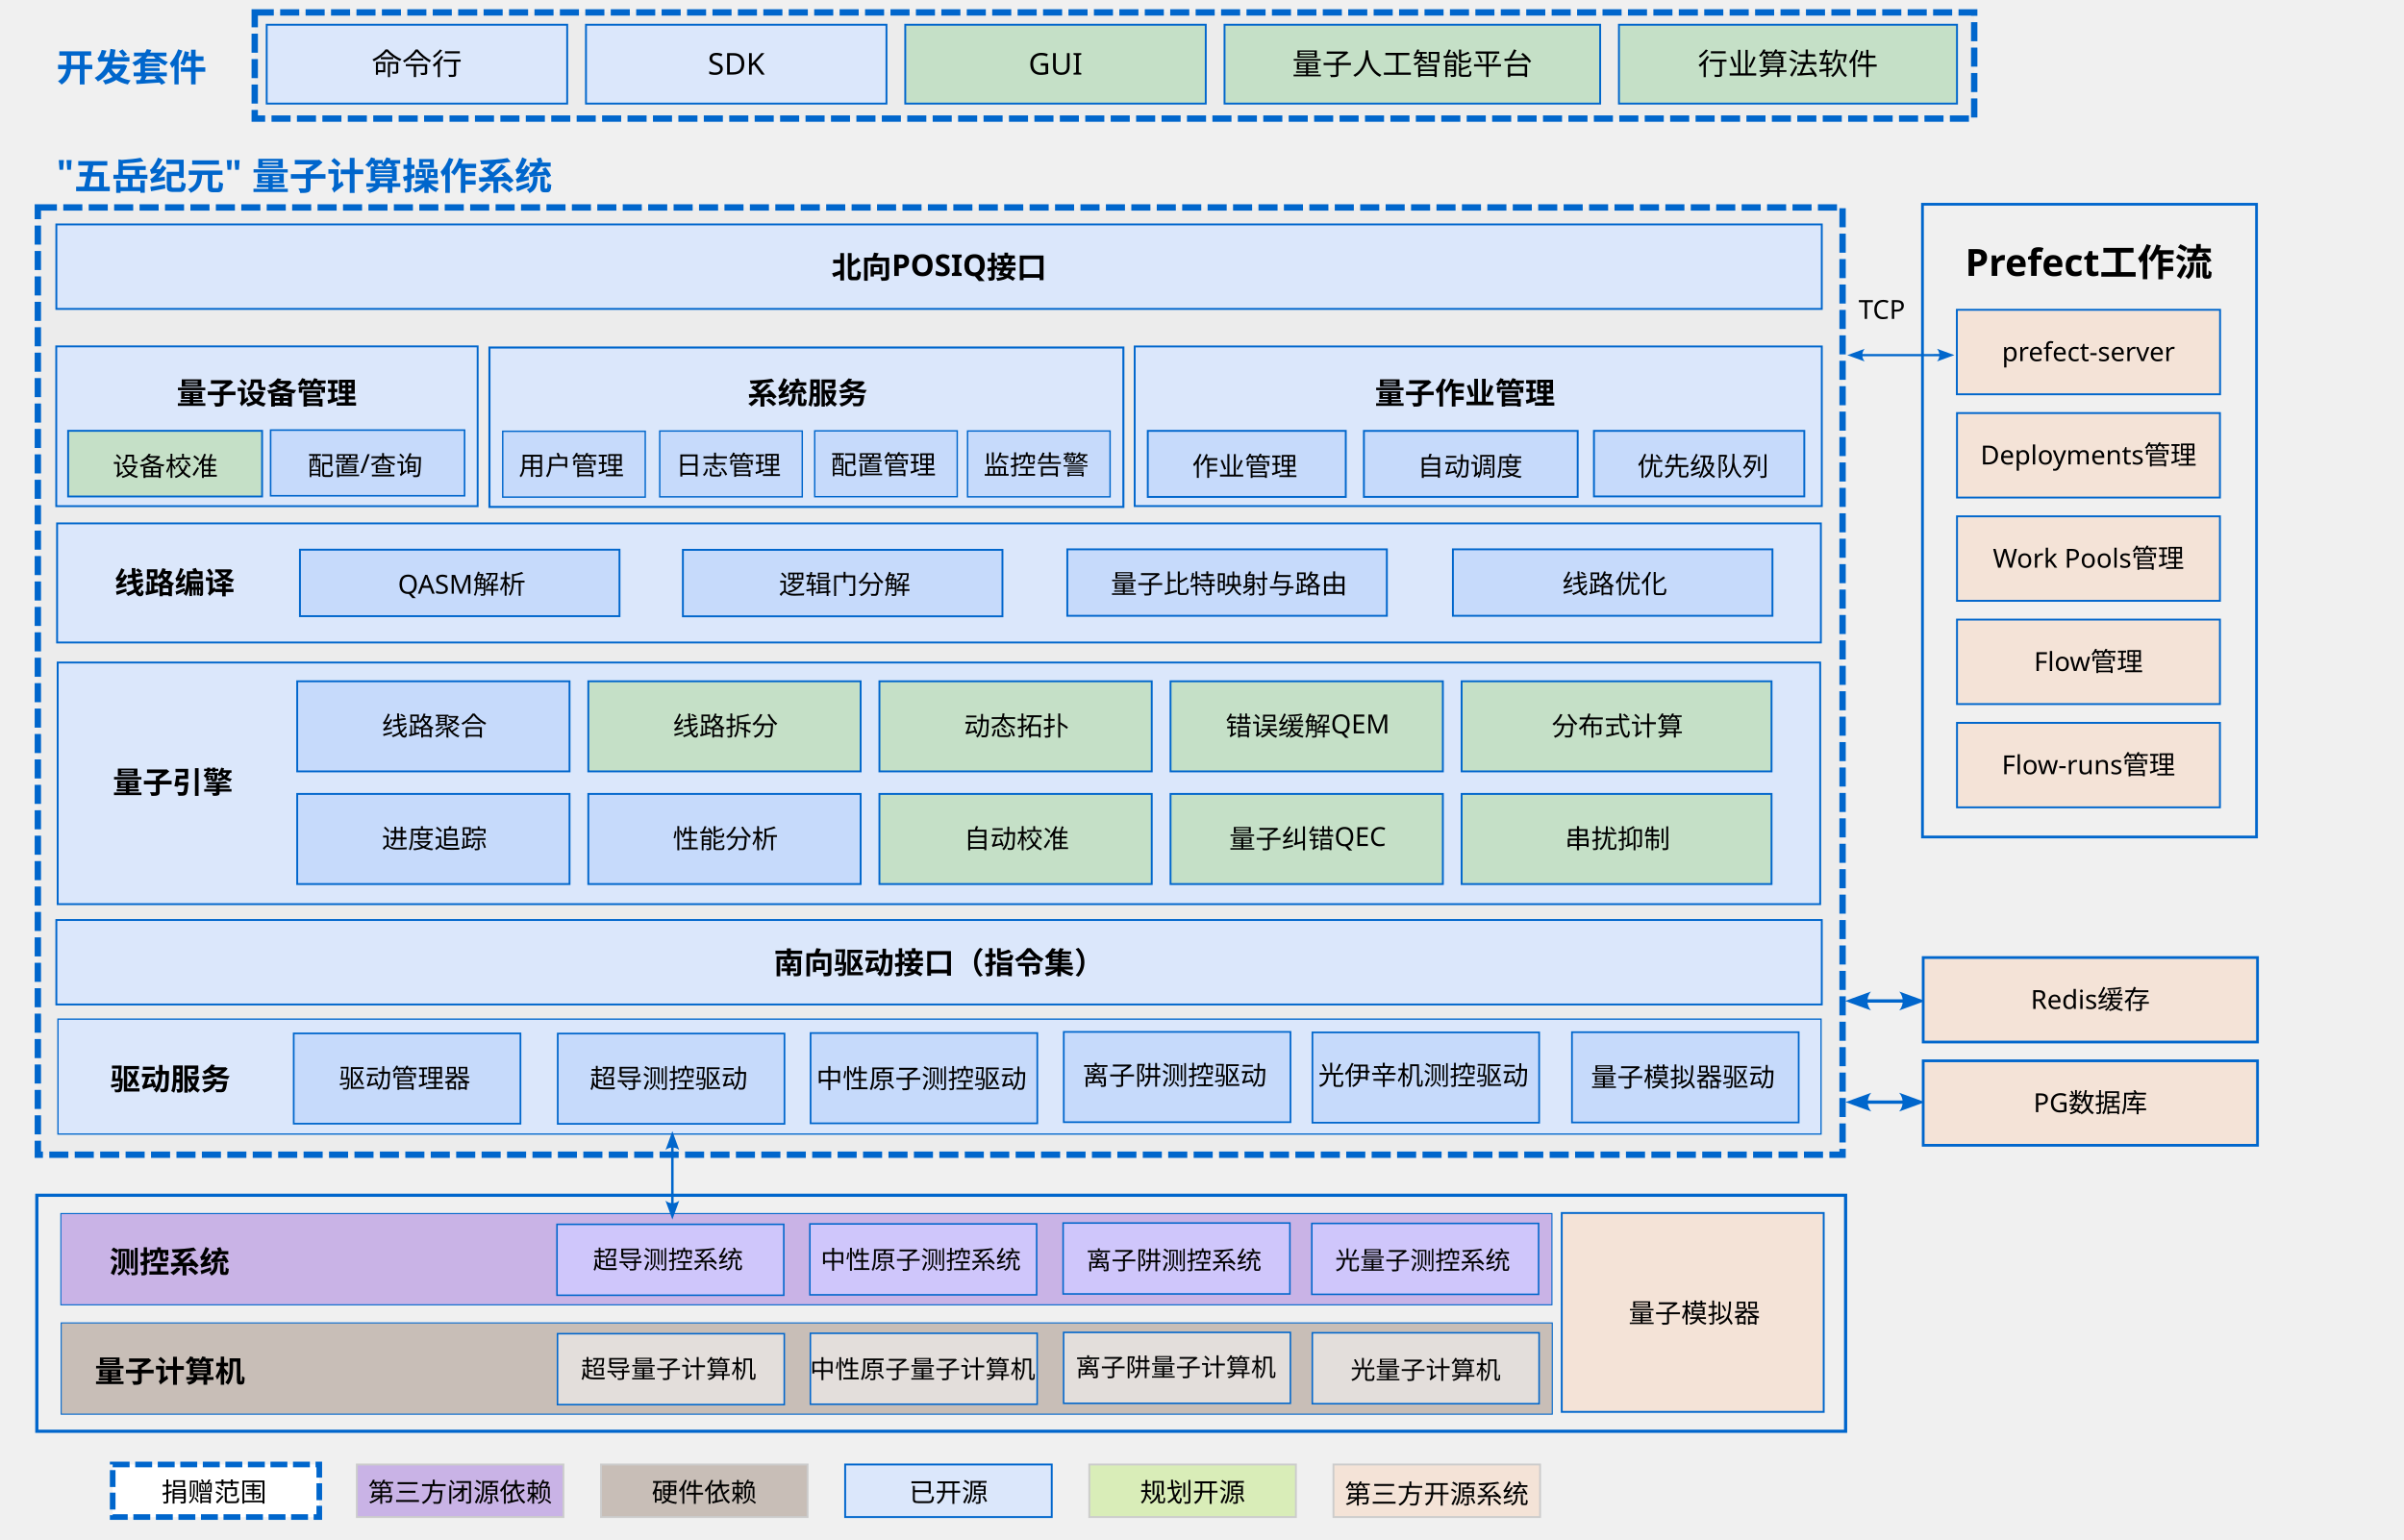
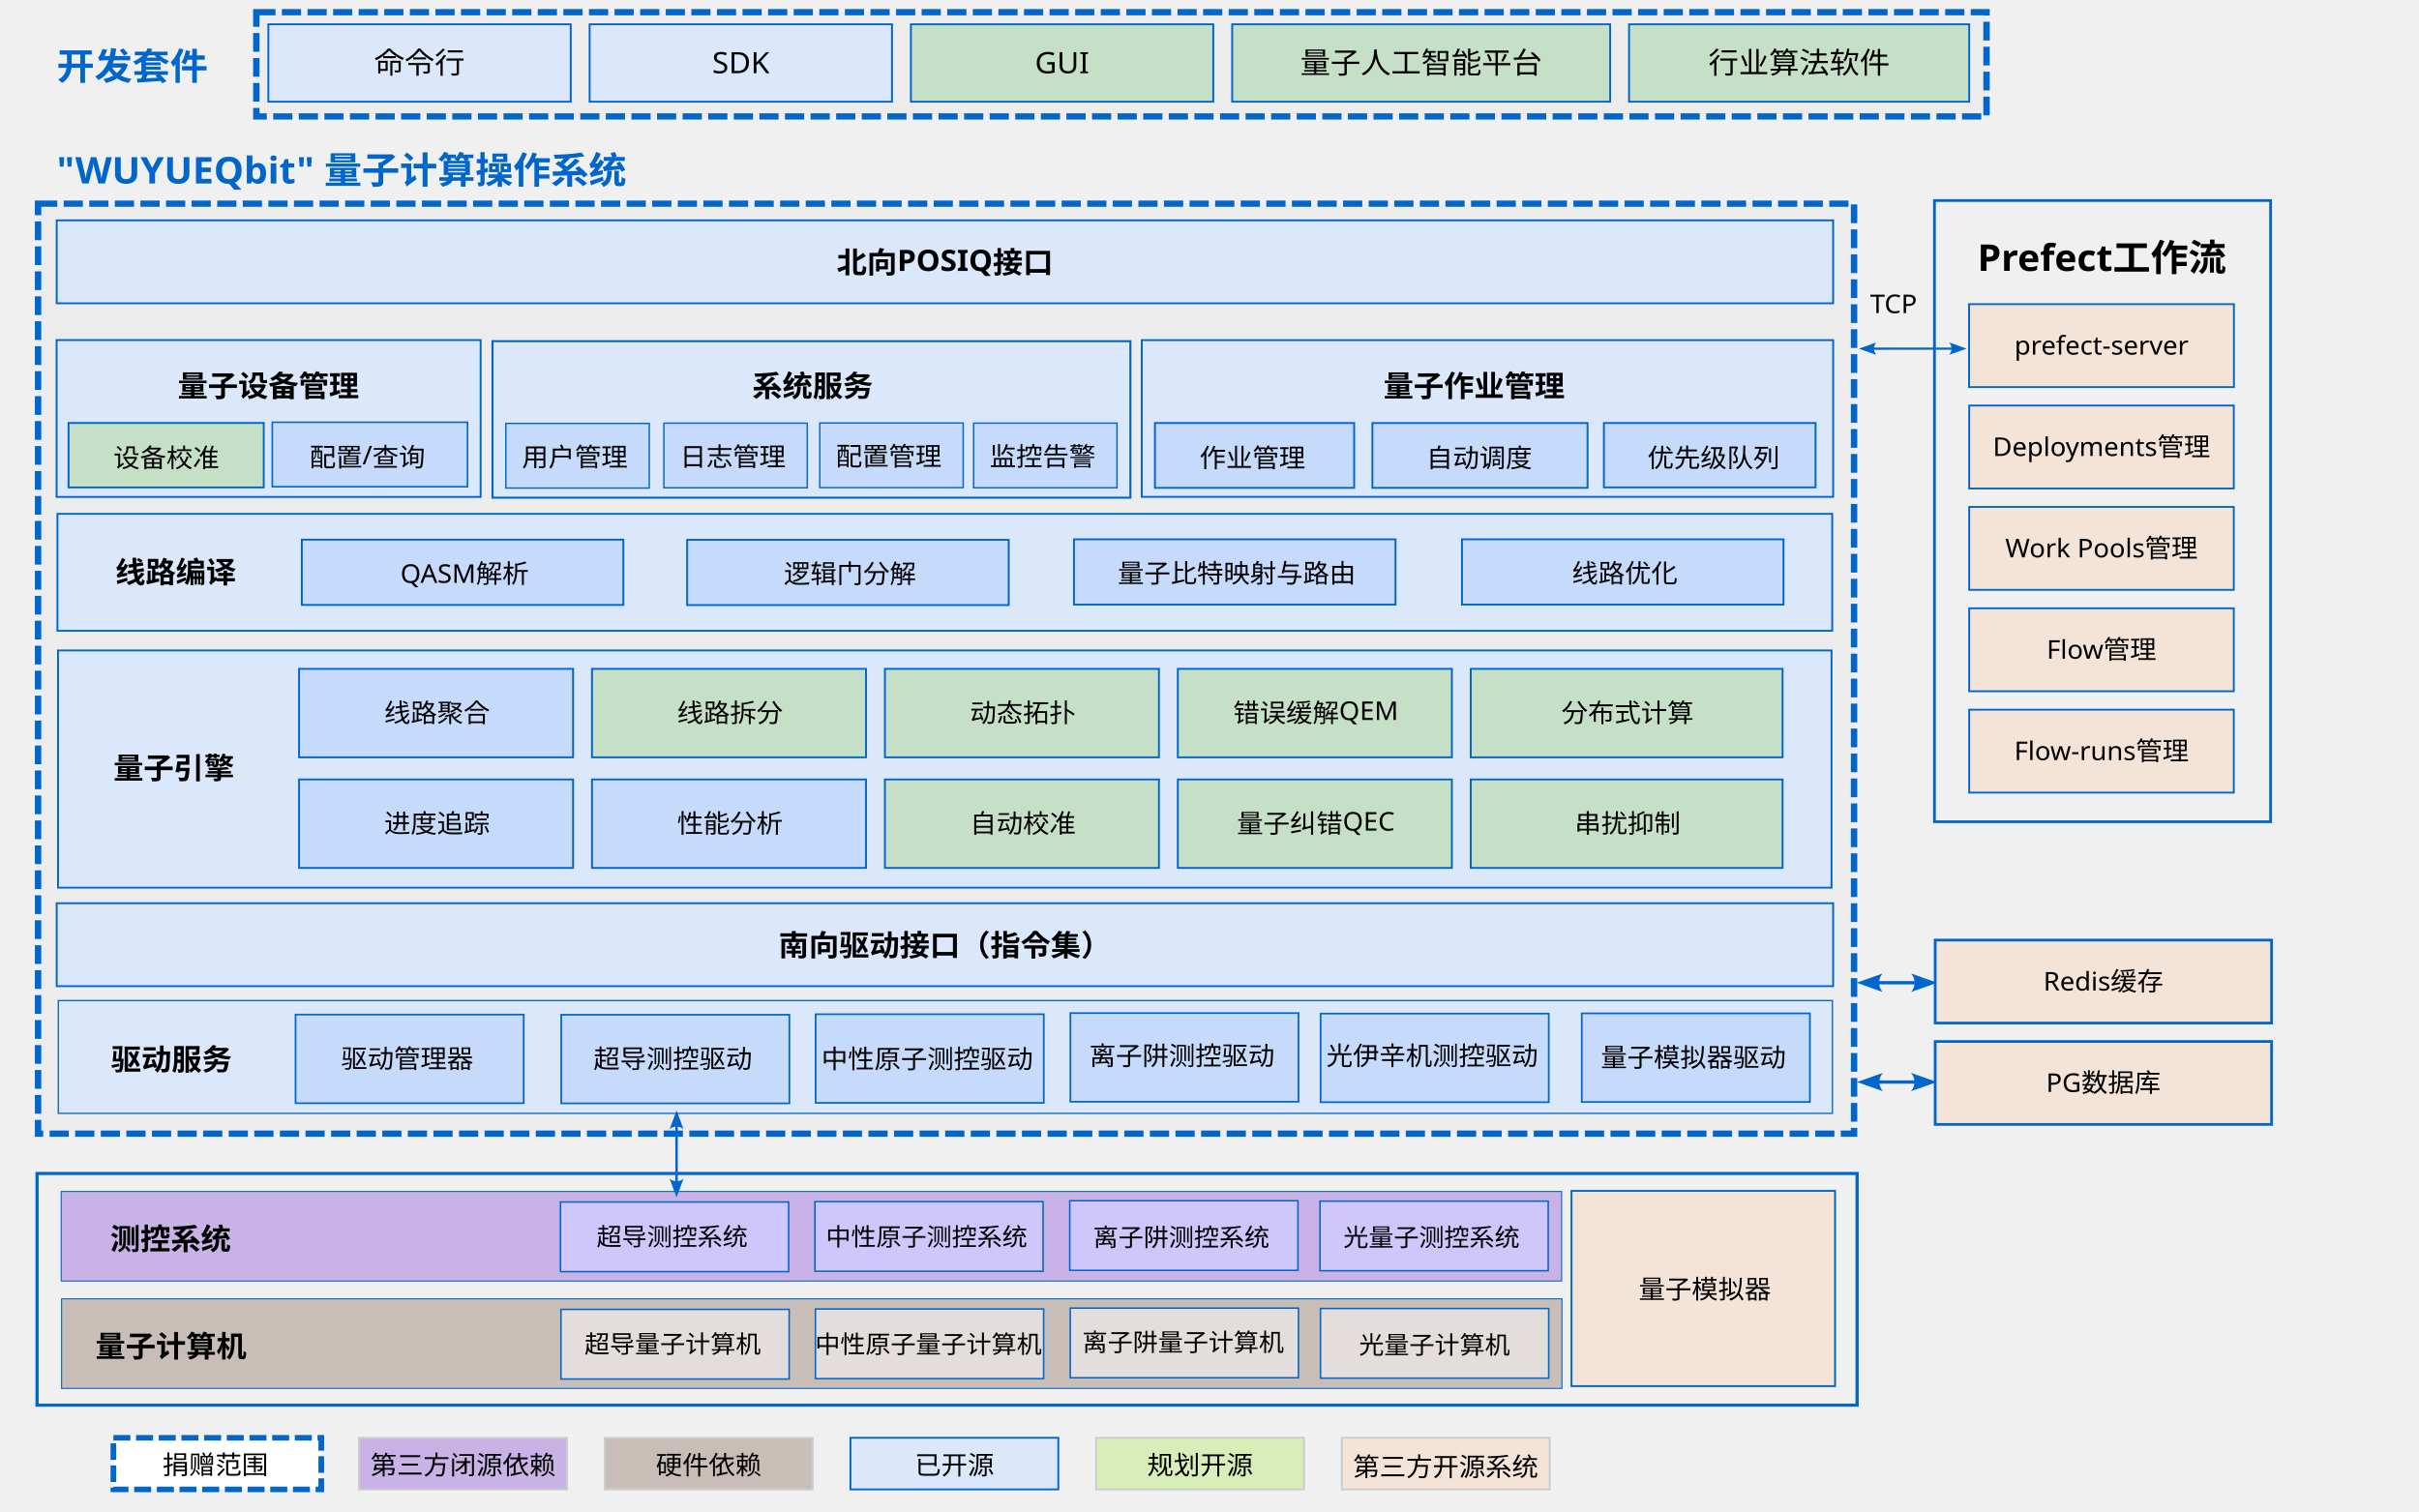
- <svg xmlns="http://www.w3.org/2000/svg" xmlns:xlink="http://www.w3.org/1999/xlink" width="1280" height="820" version="1.1" id="svg66">
+ <svg xmlns="http://www.w3.org/2000/svg" xmlns:xlink="http://www.w3.org/1999/xlink" width="1600" height="1000" viewBox="0 0 1280 820" preserveAspectRatio="none" version="1.1" id="svg66">
  <defs id="defs1">
    <marker style="overflow:visible" id="marker11" refX="0" refY="0" orient="auto-start-reverse" markerWidth="1" markerHeight="1" viewBox="0 0 1 1" preserveAspectRatio="xMidYMid">
      <path transform="scale(0.7)" d="M -2,-4 9,0 -2,4 c 2,-2.33 2,-5.66 0,-8 z" style="fill:context-stroke;fill-rule:evenodd;stroke:none" id="path11" />
    </marker>
    <marker style="overflow:visible" id="marker10" refX="0" refY="0" orient="auto-start-reverse" markerWidth="1" markerHeight="1" viewBox="0 0 1 1" preserveAspectRatio="xMidYMid">
      <path transform="scale(0.7)" d="M -2,-4 9,0 -2,4 c 2,-2.33 2,-5.66 0,-8 z" style="fill:context-stroke;fill-rule:evenodd;stroke:none" id="path10" />
    </marker>
    <marker style="overflow:visible" id="RoundedArrow" refX="0" refY="0" orient="auto-start-reverse" markerWidth="1" markerHeight="1" viewBox="0 0 1 1" preserveAspectRatio="xMidYMid">
      <path transform="scale(0.7)" d="m -0.211,-4.106 6.422,3.211 a 1,1 90 0 1 0,1.789 L -0.211,4.106 A 1.236,1.236 31.717 0 1 -2,3 v -6 a 1.236,1.236 148.283 0 1 1.789,-1.106 z" style="fill:context-stroke;fill-rule:evenodd;stroke:none" id="path8" />
    </marker>
    <linearGradient id="swatch127">
      <stop style="stop-color:#ececec;stop-opacity:1;" offset="0" id="stop127" />
    </linearGradient>
    <linearGradient id="swatch109">
      <stop style="stop-color:#e3dedb;stop-opacity:1;" offset="0" id="stop110" />
    </linearGradient>
    <linearGradient id="swatch75">
      <stop style="stop-color:#2579f9;stop-opacity:1;" offset="0" id="stop75" />
    </linearGradient>
    <linearGradient id="swatch69">
      <stop style="stop-color:#2579f9;stop-opacity:1;" offset="0" id="stop69" />
    </linearGradient>
    <style id="style1">
/* 固定配色，所有方框强制填充背景色 */
.box        {stroke:#0066cc; stroke-width:1; fill:#ffffff;}
.box_green  {stroke:#0066cc; stroke-width:1; fill:#d9edb8;}
.box_purple {stroke:#0066cc; stroke-width:1; fill:#c9b3e6;}
.box_blue   {stroke:#0066cc; stroke-width:1; fill:#cce0f5;}
/* 全部字体统一改为 微软雅黑 */
.text       {font-family:"Microsoft YaHei",sans-serif; font-size:16px; text-anchor:middle; dominant-baseline:middle;}
.text_sm    {font-family:"Microsoft YaHei",sans-serif; font-size:14px; text-anchor:middle; dominant-baseline:middle;}
.text_title {font-family:"Microsoft YaHei",sans-serif; font-size:20px; font-weight:bold;}
</style>
    <meshgradient id="meshgradient90-5-6" gradientUnits="userSpaceOnUse" x="24.149" y="89.986" gradientTransform="matrix(0.1902826,0,0,11.24056,1019.017,-902.7044)">
      <meshrow id="meshrow15">
        <meshpatch id="meshpatch15">
          <stop path="c 313.333,0  626.667,0  940,0" style="stop-color:#ffffff;stop-opacity:1" id="stop15" />
          <stop path="c -10.511,15.089  0,30  0,45" style="stop-color:#f9f9f9;stop-opacity:1" id="stop16" />
          <stop path="c -313.333,0  -626.667,0  -940,0" style="stop-color:#ffffff;stop-opacity:1" id="stop17" />
          <stop path="c 0,-15  0,-30  0,-45" style="stop-color:#f9f9f9;stop-opacity:1" id="stop18" />
        </meshpatch>
      </meshrow>
    </meshgradient>
    <meshgradient id="meshgradient90-5-6-8" gradientUnits="userSpaceOnUse" x="24.149" y="89.986" gradientTransform="matrix(1.02454,0,0,2.793307,-5.128452,385.2542)">
      <meshrow id="meshrow90-2-4-7">
        <meshpatch id="meshpatch90-0-3-1">
          <stop path="c 313.333,0  626.667,0  940,0" style="stop-color:#ffffff;stop-opacity:1" id="stop90-4-6-8" />
          <stop path="c 0,15  0,30  0,45" style="stop-color:#f9f9f9;stop-opacity:1" id="stop91-7-1-7" />
          <stop path="c -313.333,0  -626.667,0  -940,0" style="stop-color:#ffffff;stop-opacity:1" id="stop92-8-8-7" />
          <stop path="c 0,-15  0,-30  0,-45" style="stop-color:#f9f9f9;stop-opacity:1" id="stop93-3-9-8" />
        </meshpatch>
      </meshrow>
    </meshgradient>
    <linearGradient xlink:href="#swatch127" id="linearGradient125" x1="113.08" y1="31.711" x2="1029.713" y2="31.711" gradientUnits="userSpaceOnUse" gradientTransform="translate(22,3.178294)" />
    <linearGradient xlink:href="#swatch127" id="linearGradient127" gradientUnits="userSpaceOnUse" x1="18.46" y1="353.214" x2="982.767" y2="353.214" gradientTransform="translate(0,9.534883)" />
    <linearGradient xlink:href="#swatch109" id="linearGradient128" x1="58.5" y1="794" x2="171.5" y2="794" gradientUnits="userSpaceOnUse" />
    <marker style="overflow:visible" id="marker77-9" refX="0" refY="0" orient="auto-start-reverse" markerWidth="1" markerHeight="1" viewBox="0 0 1 1" preserveAspectRatio="xMidYMid">
      <path transform="scale(0.7)" d="M -2,-4 9,0 -2,4 c 2,-2.33 2,-5.66 0,-8 z" style="fill:context-stroke;fill-rule:evenodd;stroke:none" id="path77-5" />
    </marker>
    <marker style="overflow:visible" id="ConcaveTriangle-4" refX="0" refY="0" orient="auto-start-reverse" markerWidth="1" markerHeight="1" viewBox="0 0 1 1" preserveAspectRatio="xMidYMid">
      <path transform="scale(0.7)" d="M -2,-4 9,0 -2,4 c 2,-2.33 2,-5.66 0,-8 z" style="fill:context-stroke;fill-rule:evenodd;stroke:none" id="path7-3" />
    </marker>
    <marker style="overflow:visible" id="marker77-9-3" refX="0" refY="0" orient="auto-start-reverse" markerWidth="1" markerHeight="1" viewBox="0 0 1 1" preserveAspectRatio="xMidYMid">
      <path transform="scale(0.7)" d="M -2,-4 9,0 -2,4 c 2,-2.33 2,-5.66 0,-8 z" style="fill:context-stroke;fill-rule:evenodd;stroke:none" id="path77-5-4" />
    </marker>
    <marker style="overflow:visible" id="ConcaveTriangle-4-1" refX="0" refY="0" orient="auto-start-reverse" markerWidth="1" markerHeight="1" viewBox="0 0 1 1" preserveAspectRatio="xMidYMid">
      <path transform="scale(0.7)" d="M -2,-4 9,0 -2,4 c 2,-2.33 2,-5.66 0,-8 z" style="fill:context-stroke;fill-rule:evenodd;stroke:none" id="path7-3-1" />
    </marker>
    <marker style="overflow:visible" id="marker77-4-9" refX="0" refY="0" orient="auto-start-reverse" markerWidth="1" markerHeight="1" viewBox="0 0 1 1" preserveAspectRatio="xMidYMid">
      <path transform="scale(0.7)" d="M -2,-4 9,0 -2,4 c 2,-2.33 2,-5.66 0,-8 z" style="fill:context-stroke;fill-rule:evenodd;stroke:none" id="path77-2-8" />
    </marker>
    <marker style="overflow:visible" id="ConcaveTriangle-7-6" refX="0" refY="0" orient="auto-start-reverse" markerWidth="1" markerHeight="1" viewBox="0 0 1 1" preserveAspectRatio="xMidYMid">
      <path transform="scale(0.7)" d="M -2,-4 9,0 -2,4 c 2,-2.33 2,-5.66 0,-8 z" style="fill:context-stroke;fill-rule:evenodd;stroke:none" id="path7-7-5" />
    </marker>
  </defs>
  <rect x="20.153" y="110.486" width="960.922" height="504.527" class="box" id="rect35-1" style="fill:url(#linearGradient127);fill-opacity:1;stroke:#0066cc;stroke-width:3.385;stroke-dasharray:10.155,3.385;stroke-dashoffset:0" />
  <rect x="135.633" y="6.615" width="915.527" height="56.547" class="box" id="rect35-1-1" style="fill:url(#linearGradient125);fill-opacity:1;stroke:#0066cc;stroke-width:3.385;stroke-dasharray:10.155,3.385;stroke-dashoffset:0" />
  <rect x="1023.612" y="108.786" width="177.866" height="337" class="box" id="rect35-1-1-4" style="fill:url(#meshgradient90-5-6);fill-opacity:1;stroke:#0066cc;stroke-width:1.463" />
  <rect x="19.613" y="636.612" width="963.067" height="125.699" class="box" id="rect35-1-1-4-8" style="fill:url(#meshgradient90-5-6-8);fill-opacity:1;stroke:#0066cc;stroke-width:1.692" />
  <text x="30" y="43.178" class="text_title" id="text1">
    <tspan style="fill:#0066cc;fill-opacity:1" id="tspan77">开发套件</tspan>
  </text>
  <rect x="142" y="13.178" width="160" height="42" class="box" id="rect1" style="fill:#dbe7fb;fill-opacity:1" />
  <text x="222" y="34.178" class="text" id="text2" text-anchor="middle" dominant-baseline="middle" style="text-anchor:middle;dominant-baseline:middle">命令行</text>
  <rect x="312" y="13.178" width="160" height="42" class="box" id="rect2" style="fill:#dbe7fb;fill-opacity:1" />
  <text x="392" y="34.178" class="text" id="text3" text-anchor="middle" dominant-baseline="middle" style="text-anchor:middle;dominant-baseline:middle">SDK</text>
  <rect x="482" y="13.178" width="160" height="42" class="box_green" id="rect3" style="fill:#c5e0c7;fill-opacity:1" />
  <text x="562" y="34.178" class="text" id="text4" text-anchor="middle" dominant-baseline="middle" style="text-anchor:middle;dominant-baseline:middle">GUI</text>
  <rect x="652" y="13.178" width="200" height="42" class="box_green" id="rect4" style="fill:#c5e0c7;fill-opacity:1" />
  <text x="752" y="34.178" class="text" id="text5" text-anchor="middle" dominant-baseline="middle" style="text-anchor:middle;dominant-baseline:middle">量子人工智能平台</text>
  <rect x="862" y="13.178" width="180" height="42" class="box_green" id="rect5" style="fill:#c5e0c7;fill-opacity:1" />
  <text x="952" y="34.178" class="text" id="text6" text-anchor="middle" dominant-baseline="middle" style="text-anchor:middle;dominant-baseline:middle">行业算法软件</text>
  <text x="30" y="99.535" class="text_title" id="text7">
-     <tspan style="fill:#0066cc;fill-opacity:1" id="tspan76">"五岳纪元" 量子计算操作系统</tspan>
+     <tspan style="fill:#0066cc;fill-opacity:1" id="tspan76">"WUYUEQbit" 量子计算操作系统</tspan>
  </text>
  <rect x="30" y="119.535" width="940" height="45" class="box" id="rect7" style="fill:#dbe7fb;fill-opacity:1" />
  <text x="500" y="142.535" class="text" id="text8" text-anchor="middle" dominant-baseline="middle">
    <tspan style="font-style:normal;font-variant:normal;font-weight:bold;font-stretch:normal;font-family:'Microsoft YaHei', sans-serif;-inkscape-font-specification:'Microsoft YaHei, sans-serif Bold';text-anchor:middle;dominant-baseline:middle" id="tspan129">北向POSIQ接口</tspan>
  </text>
  <line x1="991.165" y1="189.153" x2="1033.05" y2="189.135" stroke="#0066cc" stroke-width="1.202" id="line8-3-2" style="marker-start:url(#marker77-4-9);marker-end:url(#ConcaveTriangle-7-6)" />
  <line x1="993.675" y1="533.131" x2="1013.752" y2="533.131" stroke="#0066cc" stroke-width="1.792" id="line8-2" style="marker-start:url(#marker77-9);marker-end:url(#ConcaveTriangle-4)" />
  <line x1="993.839" y1="587.005" x2="1013.681" y2="587.005" stroke="#0066cc" stroke-width="1.782" id="line8-2-8" style="marker-start:url(#marker77-9-3);marker-end:url(#ConcaveTriangle-4-1)" />
  <text x="1002.007" y="165" class="text_sm" id="text9" text-anchor="middle" dominant-baseline="middle" style="text-anchor:middle;dominant-baseline:middle">TCP</text>
  <rect x="29.948" y="184.483" width="224.38" height="85.104" class="box" id="rect9" style="fill:#dbe7fb;fill-opacity:1" />
  <rect x="30.401" y="278.758" width="939.114" height="63.442" class="box" id="rect9-7" style="fill:#dbe7fb;fill-opacity:1;stroke:#0066cc;stroke-width:1;stroke-dasharray:none" />
  <rect x="30.706" y="352.863" width="938.444" height="128.695" class="box" id="rect9-7-7" style="fill:#dbe7fb;fill-opacity:1;stroke:#0066cc;stroke-width:1;stroke-dasharray:none" />
  <rect x="260.603" y="185.089" width="337.538" height="84.903" class="box" id="rect9-6" style="fill:#dbe7fb;fill-opacity:1;stroke:#0066cc;stroke-width:1.097" />
  <text x="142" y="209.535" class="text" id="text10">
    <tspan style="font-style:normal;font-variant:normal;font-weight:bold;font-stretch:normal;font-family:'Microsoft YaHei', sans-serif;-inkscape-font-specification:'Microsoft YaHei, sans-serif Bold'" id="tspan130">量子设备管理</tspan>
  </text>
  <rect x="36.276" y="229.455" width="103.28" height="34.982" class="box_green" id="rect10" style="fill:#c5e0c7;fill-opacity:1" />
  <rect x="144.085" y="229.075" width="103.28" height="34.982" class="box_green" id="rect10-2" style="fill:#c6dafb;fill-opacity:1;stroke:#0066cc;stroke-width:0.839" />
  <text x="88" y="248.535" class="text_sm" id="text11" text-anchor="middle" dominant-baseline="middle" style="text-anchor:middle;dominant-baseline:middle">设备校准</text>
  <text x="194.382" y="248.16" class="text_sm" id="text12" text-anchor="middle" dominant-baseline="middle" style="text-anchor:middle;dominant-baseline:middle">配置/查询</text>
  <text x="430" y="209.535" class="text" id="text13">
    <tspan style="font-weight:bold" id="tspan131">系统服务</tspan>
  </text>
  <rect x="267.674" y="229.702" width="75.884" height="35.073" class="box" id="rect13-4" style="fill:#c6dafb;fill-opacity:1;stroke:#0066cc;stroke-width:0.749" />
  <text x="304.167" y="248.079" class="text_sm" id="text14-8" text-anchor="middle" dominant-baseline="middle" style="font-size:14px;font-family:'Microsoft YaHei', sans-serif;dominant-baseline:middle;text-anchor:middle">用户管理</text>
  <rect x="351.277" y="229.563" width="75.884" height="35.073" class="box" id="rect13-4-4" style="fill:#c6dafb;fill-opacity:1;stroke:#0066cc;stroke-width:0.749" />
  <text x="387.77" y="247.939" class="text_sm" id="text14-8-5" text-anchor="middle" dominant-baseline="middle" style="font-size:14px;font-family:'Microsoft YaHei', sans-serif;dominant-baseline:middle;text-anchor:middle">日志管理</text>
  <rect x="433.789" y="229.482" width="75.884" height="35.073" class="box" id="rect13-4-7" style="fill:#c6dafb;fill-opacity:1;stroke:#0066cc;stroke-width:0.749" />
  <text x="470.283" y="247.671" class="text_sm" id="text14-8-1" text-anchor="middle" dominant-baseline="middle" style="font-size:14px;font-family:'Microsoft YaHei', sans-serif;dominant-baseline:middle;text-anchor:middle">配置管理</text>
  <rect x="515.177" y="229.558" width="75.884" height="35.073" class="box" id="rect13-4-7-1" style="fill:#c6dafb;fill-opacity:1;stroke:#0066cc;stroke-width:0.749" />
  <text x="551.671" y="247.747" class="text_sm" id="text14-8-1-4" text-anchor="middle" dominant-baseline="middle" style="font-size:14px;font-family:'Microsoft YaHei', sans-serif;dominant-baseline:middle;text-anchor:middle">监控告警</text>
  <rect x="604.161" y="184.526" width="365.849" height="85.019" class="box" id="rect15" style="fill:#dbe7fb;fill-opacity:1" />
  <text x="780" y="209.535" class="text" id="text16" text-anchor="middle" dominant-baseline="middle">
    <tspan style="font-weight:bold;text-anchor:middle;dominant-baseline:middle" id="tspan132">量子作业管理</tspan>
  </text>
  <rect x="611.135" y="229.481" width="105.414" height="35.194" class="box" id="rect16" style="fill:#c6dafb;fill-opacity:1" />
  <text x="662.746" y="248.535" class="text_sm" id="text17" text-anchor="middle" dominant-baseline="middle" style="text-anchor:middle;dominant-baseline:middle;-inkscape-font-specification:'Microsoft YaHei, sans-serif, Normal';font-family:'Microsoft YaHei', sans-serif;font-weight:normal;font-style:normal;font-stretch:normal;font-variant:normal;font-size:14px;font-variant-ligatures:normal;font-variant-caps:normal;font-variant-numeric:normal;font-variant-east-asian:normal">
    <tspan id="tspan4">作业管理</tspan>
  </text>
  <rect x="726.204" y="229.499" width="113.832" height="35.159" class="box" id="rect17" style="fill:#c6dafb;fill-opacity:1" />
  <text x="782.746" y="248.535" class="text_sm" id="text18" text-anchor="middle" dominant-baseline="middle" style="text-anchor:middle;dominant-baseline:middle;-inkscape-font-specification:'Microsoft YaHei, sans-serif, Normal';font-family:'Microsoft YaHei', sans-serif;font-weight:normal;font-style:normal;font-stretch:normal;font-variant:normal;font-size:14px;font-variant-ligatures:normal;font-variant-caps:normal;font-variant-numeric:normal;font-variant-east-asian:normal">
    <tspan id="tspan5">自动调度</tspan>
  </text>
  <rect x="848.698" y="229.487" width="111.997" height="34.917" class="box" id="rect18" style="opacity:1;fill:#c6dafb;fill-opacity:1;stroke:#0066cc;stroke-opacity:1" />
  <text x="906.746" y="248.535" class="text_sm" id="text19" text-anchor="middle" dominant-baseline="middle" style="text-anchor:middle;dominant-baseline:middle;-inkscape-font-specification:'Microsoft YaHei, sans-serif, Normal';font-family:'Microsoft YaHei', sans-serif;font-weight:normal;font-style:normal;font-stretch:normal;font-variant:normal;font-size:14px;font-variant-ligatures:normal;font-variant-caps:normal;font-variant-numeric:normal;font-variant-east-asian:normal">
    <tspan id="tspan6">优先级队列</tspan>
  </text>
  <text x="93" y="310.594" class="text" id="text20" text-anchor="middle" dominant-baseline="middle" style="font-style:normal;font-variant:normal;font-weight:bold;font-stretch:normal;font-family:'Microsoft YaHei', sans-serif;-inkscape-font-specification:'Microsoft YaHei, sans-serif Bold';text-anchor:middle;dominant-baseline:middle">线路编译</text>
  <rect x="159.703" y="292.771" width="170.141" height="35.406" class="box" id="rect20" style="fill:#c6dafb;fill-opacity:1" />
  <text x="245.833" y="311.343" class="text_sm" id="text21" text-anchor="middle" dominant-baseline="middle" style="text-anchor:middle;dominant-baseline:middle">QASM解析</text>
  <rect x="363.608" y="292.85" width="170.141" height="35.406" class="box" id="rect20-4" style="fill:#c6dafb;fill-opacity:1;stroke:#0066cc;stroke-width:1" />
  <text x="449.738" y="311.422" class="text_sm" id="text21-3" text-anchor="middle" dominant-baseline="middle" style="font-size:14px;font-family:'Microsoft YaHei', sans-serif;dominant-baseline:middle;text-anchor:middle">逻辑门分解</text>
  <rect x="568.284" y="292.582" width="170.141" height="35.406" class="box" id="rect20-3" style="fill:#c6dafb;fill-opacity:1;stroke:#0066cc;stroke-width:1" />
  <text x="654.414" y="311.154" class="text_sm" id="text21-34" text-anchor="middle" dominant-baseline="middle" style="font-size:14px;font-family:'Microsoft YaHei', sans-serif;dominant-baseline:middle;text-anchor:middle">量子比特映射与路由</text>
  <rect x="773.594" y="292.575" width="170.141" height="35.406" class="box" id="rect20-38" style="fill:#c6dafb;fill-opacity:1;stroke:#0066cc;stroke-width:1" />
  <text x="859.724" y="311.147" class="text_sm" id="text21-7" text-anchor="middle" dominant-baseline="middle" style="font-size:14px;font-family:'Microsoft YaHei', sans-serif;dominant-baseline:middle;text-anchor:middle">线路优化</text>
  <text x="91.983" y="416.855" class="text" id="text25" text-anchor="middle" dominant-baseline="middle" style="font-style:normal;font-variant:normal;font-weight:bold;font-stretch:normal;font-family:'Microsoft YaHei', sans-serif;-inkscape-font-specification:'Microsoft YaHei, sans-serif Bold';text-anchor:middle;dominant-baseline:middle">量子引擎</text>
  <rect x="158.244" y="362.855" width="145" height="48" class="box" id="rect25" style="fill:#c6dafb;fill-opacity:1" />
  <text x="231.244" y="386.855" class="text_sm" id="text26" text-anchor="middle" dominant-baseline="middle" style="text-anchor:middle;dominant-baseline:middle">线路聚合</text>
  <rect x="313.244" y="362.855" width="145" height="48" class="box_green" id="rect26" style="fill:#c5e0c7;fill-opacity:1" />
  <text x="386.244" y="386.855" class="text_sm" id="text27" text-anchor="middle" dominant-baseline="middle" style="text-anchor:middle;dominant-baseline:middle">线路拆分</text>
  <rect x="468.244" y="362.855" width="145" height="48" class="box_green" id="rect27" style="fill:#c5e0c7;fill-opacity:1" />
  <text x="541.244" y="386.855" class="text_sm" id="text28" text-anchor="middle" dominant-baseline="middle" style="text-anchor:middle;dominant-baseline:middle">动态拓扑</text>
  <rect x="623.244" y="362.855" width="145" height="48" class="box_green" id="rect28" style="fill:#c5e0c7;fill-opacity:1" />
  <text x="696.244" y="386.855" class="text_sm" id="text29" text-anchor="middle" dominant-baseline="middle" style="text-anchor:middle;dominant-baseline:middle">错误缓解QEM</text>
  <rect x="778.244" y="362.855" width="165" height="48" class="box_green" id="rect29" style="fill:#c5e0c7;fill-opacity:1" />
  <text x="861.244" y="386.855" class="text_sm" id="text30" text-anchor="middle" dominant-baseline="middle" style="text-anchor:middle;dominant-baseline:middle">分布式计算</text>
  <rect x="158.244" y="422.855" width="145" height="48" class="box" id="rect30" style="fill:#c6dafb;fill-opacity:1" />
  <text x="231.244" y="446.855" class="text_sm" id="text31" text-anchor="middle" dominant-baseline="middle" style="text-anchor:middle;dominant-baseline:middle">进度追踪</text>
  <rect x="30.859" y="542.804" width="938.754" height="61.202" class="box" id="rect9-7-7-3" style="fill:#dbe7fb;fill-opacity:1;stroke:#0066cc;stroke-width:0.69;stroke-dasharray:none" />
  <rect x="156.39" y="550.402" width="120.72" height="48.087" class="box" id="rect30-9" style="fill:#c6dafb;fill-opacity:1;stroke:#0066cc;stroke-width:0.913" />
  <text x="215.433" y="574.445" class="text_sm" id="text31-8" text-anchor="middle" dominant-baseline="middle" style="font-size:14px;font-family:'Microsoft YaHei', sans-serif;dominant-baseline:middle;text-anchor:middle">驱动管理器</text>
  <rect x="296.973" y="550.488" width="120.72" height="48.087" class="box" id="rect30-9-3" style="fill:#c6dafb;fill-opacity:1;stroke:#0066cc;stroke-width:0.913" />
  <text x="356.017" y="574.531" class="text_sm" id="text31-8-4" text-anchor="middle" dominant-baseline="middle" style="font-size:14px;font-family:'Microsoft YaHei', sans-serif;dominant-baseline:middle;text-anchor:middle">超导测控驱动</text>
  <rect x="431.588" y="550.211" width="120.72" height="48.087" class="box" id="rect30-9-9" style="fill:#c6dafb;fill-opacity:1;stroke:#0066cc;stroke-width:0.913" />
  <text x="490.632" y="574.629" class="text_sm" id="text31-8-9" text-anchor="middle" dominant-baseline="middle" style="font-size:14px;font-family:'Microsoft YaHei', sans-serif;dominant-baseline:middle;text-anchor:middle">中性原子测控驱动</text>
  <rect x="566.4" y="549.601" width="120.72" height="48.087" class="box" id="rect30-9-9-5" style="fill:#c6dafb;fill-opacity:1;stroke:#0066cc;stroke-width:0.913" />
  <text x="625.443" y="572.895" class="text_sm" id="text31-8-9-3" text-anchor="middle" dominant-baseline="middle" style="font-size:14px;font-family:'Microsoft YaHei', sans-serif;dominant-baseline:middle;text-anchor:middle">离子阱测控驱动</text>
  <rect x="698.795" y="549.873" width="120.72" height="48.087" class="box" id="rect30-9-9-7" style="fill:#c6dafb;fill-opacity:1;stroke:#0066cc;stroke-width:0.913" />
  <text x="757.838" y="572.916" class="text_sm" id="text31-8-9-4" text-anchor="middle" dominant-baseline="middle" style="font-size:14px;font-family:'Microsoft YaHei', sans-serif;dominant-baseline:middle;text-anchor:middle">光伊辛机测控驱动</text>
  <rect x="836.984" y="549.754" width="120.72" height="48.087" class="box" id="rect30-9-9-0" style="fill:#c6dafb;fill-opacity:1;stroke:#0066cc;stroke-width:0.913" />
  <text x="896.027" y="573.797" class="text_sm" id="text31-8-9-8" text-anchor="middle" dominant-baseline="middle" style="font-size:14px;font-family:'Microsoft YaHei', sans-serif;dominant-baseline:middle;text-anchor:middle">量子模拟器驱动</text>
  <rect x="313.244" y="422.855" width="145" height="48" class="box" id="rect31" style="fill:#c6dafb;fill-opacity:1" />
  <text x="386.244" y="446.855" class="text_sm" id="text32" text-anchor="middle" dominant-baseline="middle" style="text-anchor:middle;dominant-baseline:middle">性能分析</text>
  <rect x="468.244" y="422.855" width="145" height="48" class="box_green" id="rect32" style="fill:#c5e0c7;fill-opacity:1" />
  <text x="541.244" y="446.855" class="text_sm" id="text33" text-anchor="middle" dominant-baseline="middle" style="text-anchor:middle;dominant-baseline:middle">自动校准</text>
  <rect x="623.244" y="422.855" width="145" height="48" class="box_green" id="rect33" style="fill:#c5e0c7;fill-opacity:1" />
  <text x="696.244" y="446.855" class="text_sm" id="text34" text-anchor="middle" dominant-baseline="middle" style="text-anchor:middle;dominant-baseline:middle">量子纠错QEC</text>
  <rect x="778.244" y="422.855" width="165" height="48" class="box_green" id="rect34" style="fill:#c5e0c7;fill-opacity:1" />
  <text x="861.244" y="446.855" class="text_sm" id="text35" text-anchor="middle" dominant-baseline="middle" style="text-anchor:middle;dominant-baseline:middle">串扰抑制</text>
  <rect x="30" y="490" width="940" height="45" class="box" id="rect35" style="fill:#dbe7fb;fill-opacity:1" />
  <text x="500" y="513" class="text" id="text36" text-anchor="middle" dominant-baseline="middle">
    <tspan style="font-style:normal;font-variant:normal;font-weight:bold;font-stretch:normal;font-family:'Microsoft YaHei', sans-serif;-inkscape-font-specification:'Microsoft YaHei, sans-serif Bold'" id="tspan128">南向驱动接口（指令集）</tspan>
  </text>
  <text x="90.773" y="574.92" class="text" id="text37" style="font-style:normal;font-variant:normal;font-weight:bold;font-stretch:normal;font-family:'Microsoft YaHei', sans-serif;-inkscape-font-specification:'Microsoft YaHei, sans-serif Bold'">驱动服务</text>
  <rect x="32.402" y="646.352" width="793.921" height="48.613" class="box" id="rect9-7-7-3-8" style="fill:#c9b3e6;fill-opacity:1;stroke:#0066cc;stroke-width:0.565;stroke-dasharray:none" />
  <text x="90.258" y="672.292" class="text" id="text37-9" style="font-style:normal;font-variant:normal;font-weight:bold;font-stretch:normal;font-size:16px;font-family:'Microsoft YaHei', sans-serif;-inkscape-font-specification:'Microsoft YaHei, sans-serif Bold';dominant-baseline:middle;text-anchor:middle">测控系统</text>
  <rect x="32.575" y="704.601" width="793.921" height="48.613" class="box" id="rect9-7-7-3-8-7" style="fill:#c8beb7;fill-opacity:1;stroke:#0066cc;stroke-width:0.565;stroke-dasharray:none" />
  <text x="90.432" y="730.54" class="text" id="text37-9-3" style="font-style:normal;font-variant:normal;font-weight:bold;font-stretch:normal;font-size:16px;font-family:'Microsoft YaHei', sans-serif;-inkscape-font-specification:'Microsoft YaHei, sans-serif Bold';dominant-baseline:middle;text-anchor:middle">量子计算机</text>
  <text x="1046.346" y="146.961" class="text_title" id="text53">Prefect工作流</text>
  <rect x="1041.928" y="165" width="140.143" height="45" class="box" id="rect53" style="fill:#f4e3d7;fill-opacity:1" />
  <text x="1112" y="187.5" class="text_sm" id="text54">prefect-server</text>
  <rect x="1042" y="220" width="140" height="45" class="box" id="rect54" style="fill:#f4e3d7;fill-opacity:1" />
  <text x="1112" y="242.5" class="text_sm" id="text55">Deployments管理</text>
  <rect x="1042" y="275" width="140" height="45" class="box" id="rect55" style="fill:#f4e3d7;fill-opacity:1" />
  <text x="1112" y="297.5" class="text_sm" id="text56">Work Pools管理</text>
  <rect x="1042" y="330" width="140" height="45" class="box" id="rect56" style="fill:#f4e3d7;fill-opacity:1" />
  <text x="1112" y="352.5" class="text_sm" id="text57">Flow管理</text>
  <rect x="1042" y="385" width="140" height="45" class="box" id="rect57" style="fill:#f4e3d7;fill-opacity:1" />
  <text x="1112" y="407.5" class="text_sm" id="text58">Flow-runs管理</text>
  <rect x="1024" y="510" width="178" height="45" class="box" style="fill:#f4e3d7;fill-opacity:1;stroke:#0066cc;stroke-width:1.463" id="rect6" />
  <text x="1113" y="532.5" class="text_sm" style="dominant-baseline:middle;text-anchor:middle" id="text14">Redis缓存</text>
  <rect x="1024" y="565" width="178" height="45" class="box" style="fill:#f4e3d7;fill-opacity:1;stroke:#0066cc;stroke-width:1.463" id="rect14" />
  <text x="1113" y="587.5" class="text_sm" style="text-anchor:middle;dominant-baseline:middle" id="text15">PG数据库</text>
  <rect x="831.543" y="646.055" width="139.479" height="105.931" class="box_blue" id="rect59" style="fill:#f4e3d7;fill-opacity:1" />
  <text x="902.111" y="699.535" class="text_sm" id="text60">量子模拟器</text>
  <rect x="60" y="780" width="110" height="28" fill="#ffffffff" stroke="#ccc" id="rect60" style="stroke-width:3;stroke-dasharray:9, 3;stroke-dashoffset:0;stroke:#0066cc;stroke-opacity:1" />
  <text x="113.941" y="794.822" class="text_sm" id="text61">捐赠范围</text>
  <rect x="190" y="780" width="110" height="28" fill="#c9b3e6" stroke="#ccc" id="rect61" />
  <text x="245" y="794.951" class="text_sm" id="text62">第三方闭源依赖</text>
  <rect x="320" y="780" width="110" height="28" fill="#cce0f5" stroke="#ccc" id="rect62" style="fill:#c8beb7" />
  <text x="375" y="794.951" class="text_sm" id="text63">硬件依赖</text>
  <rect x="450" y="780" width="110" height="28" fill="#fff" stroke="#0066cc" id="rect63" style="fill:#dbe7fb;fill-opacity:1" />
  <text x="505" y="794.951" class="text_sm" id="text64">已开源</text>
  <rect x="580" y="780" width="110" height="28" fill="#d9edb8" stroke="#ccc" id="rect64" />
  <text x="635" y="794.951" class="text_sm" id="text65">规划开源</text>
  <rect x="710" y="780" width="110" height="28" fill="#cce0f5" stroke="#ccc" id="rect65" style="fill:#f4e3d7" />
  <text x="765" y="795.881" class="text_sm" id="text66">第三方开源系统</text>
  <rect x="296.576" y="652.091" width="120.744" height="37.774" class="box" id="rect30-9-3-9" style="fill:#cfc6fb;fill-opacity:1;stroke:#0066cc;stroke-width:0.81" />
  <text x="355.672" y="671.024" class="text_sm" id="text31-8-4-4" style="font-size:13.333px;font-family:'Microsoft YaHei', sans-serif;dominant-baseline:middle;text-anchor:middle">超导测控系统</text>
  <rect x="431.218" y="651.874" width="120.744" height="37.774" class="box" id="rect30-9-9-1" style="fill:#cfc6fb;fill-opacity:1;stroke:#0066cc;stroke-width:0.81" />
  <text x="490.287" y="671.122" class="text_sm" id="text31-8-9-9" style="font-size:13.333px;font-family:'Microsoft YaHei', sans-serif;dominant-baseline:middle;text-anchor:middle">中性原子测控系统</text>
  <rect x="566.056" y="651.395" width="120.744" height="37.774" class="box" id="rect30-9-9-5-6" style="fill:#cfc6fb;fill-opacity:1;stroke:#0066cc;stroke-width:0.81" />
  <text x="625.098" y="671.388" class="text_sm" id="text31-8-9-3-9" style="font-size:13.333px;font-family:'Microsoft YaHei', sans-serif;dominant-baseline:middle;text-anchor:middle">离子阱测控系统</text>
  <rect x="698.478" y="651.608" width="120.744" height="37.774" class="box" id="rect30-9-9-7-8" style="fill:#cfc6fb;fill-opacity:1;stroke:#0066cc;stroke-width:0.81" />
  <text x="757.493" y="671.409" class="text_sm" id="text31-8-9-4-2" style="font-size:13.333px;font-family:'Microsoft YaHei', sans-serif;dominant-baseline:middle;text-anchor:middle">光量子测控系统</text>
  <rect x="296.841" y="710.347" width="120.744" height="37.774" class="box" id="rect30-9-3-9-4" style="fill:#e3dedb;fill-opacity:1;stroke:#0066cc;stroke-width:0.81" />
  <text x="355.937" y="729.28" class="text_sm" id="text31-8-4-4-9" style="font-size:13.333px;font-family:'Microsoft YaHei', sans-serif;dominant-baseline:middle;text-anchor:middle">超导量子计算机</text>
  <rect x="431.483" y="710.13" width="120.744" height="37.774" class="box" id="rect30-9-9-1-1" style="fill:#e3dedb;fill-opacity:1;stroke:#0066cc;stroke-width:0.81" />
  <text x="491.259" y="729.378" class="text_sm" id="text31-8-9-9-2" style="font-size:13.333px;font-family:'Microsoft YaHei', sans-serif;dominant-baseline:middle;text-anchor:middle">中性原子量子计算机</text>
  <rect x="566.321" y="709.651" width="120.744" height="37.774" class="box" id="rect30-9-9-5-6-5" style="fill:#e3dedb;fill-opacity:1;stroke:#0066cc;stroke-width:0.81" />
  <text x="626.07" y="728.352" class="text_sm" id="text31-8-9-3-9-0" style="font-size:13.333px;font-family:'Microsoft YaHei', sans-serif;dominant-baseline:middle;text-anchor:middle">离子阱量子计算机</text>
  <rect x="698.743" y="709.864" width="120.744" height="37.774" class="box" id="rect30-9-9-7-8-8" style="fill:#e3dedb;fill-opacity:1;stroke:#0066cc;stroke-width:0.81" />
  <text x="759.051" y="729.787" class="text_sm" id="text31-8-9-4-2-3" style="font-size:13.333px;font-family:'Microsoft YaHei', sans-serif;dominant-baseline:middle;text-anchor:middle">光量子计算机</text>
  <path style="opacity:1;fill:#0000ff;fill-opacity:1;stroke:#0066cc;stroke-width:1.311;stroke-dasharray:none;stroke-dashoffset:0;stroke-opacity:1;marker-start:url(#marker11);marker-end:url(#marker10)" d="m 358,610.712 c 0,30.576 0,30.576 0,30.576" id="path9" />
</svg>
